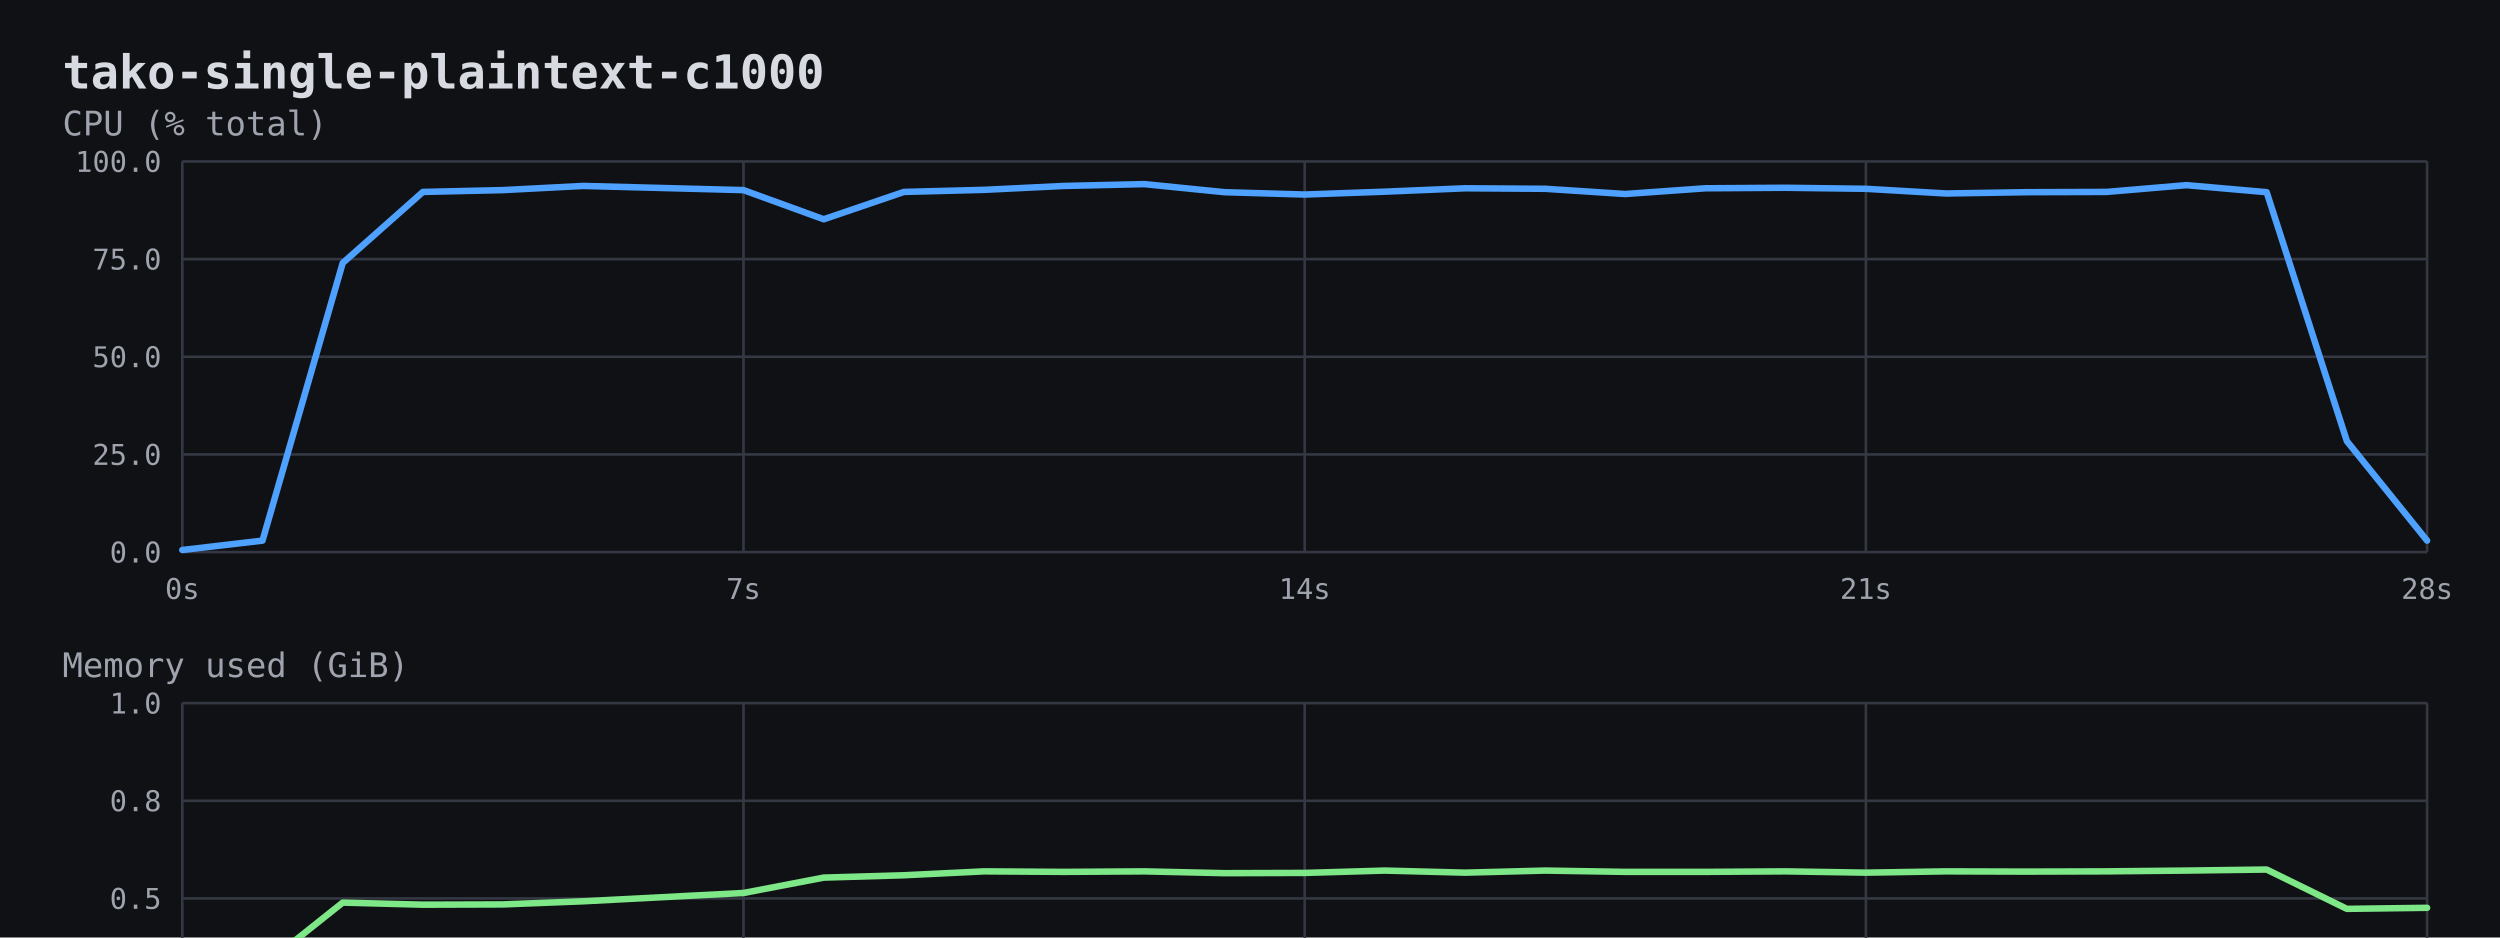
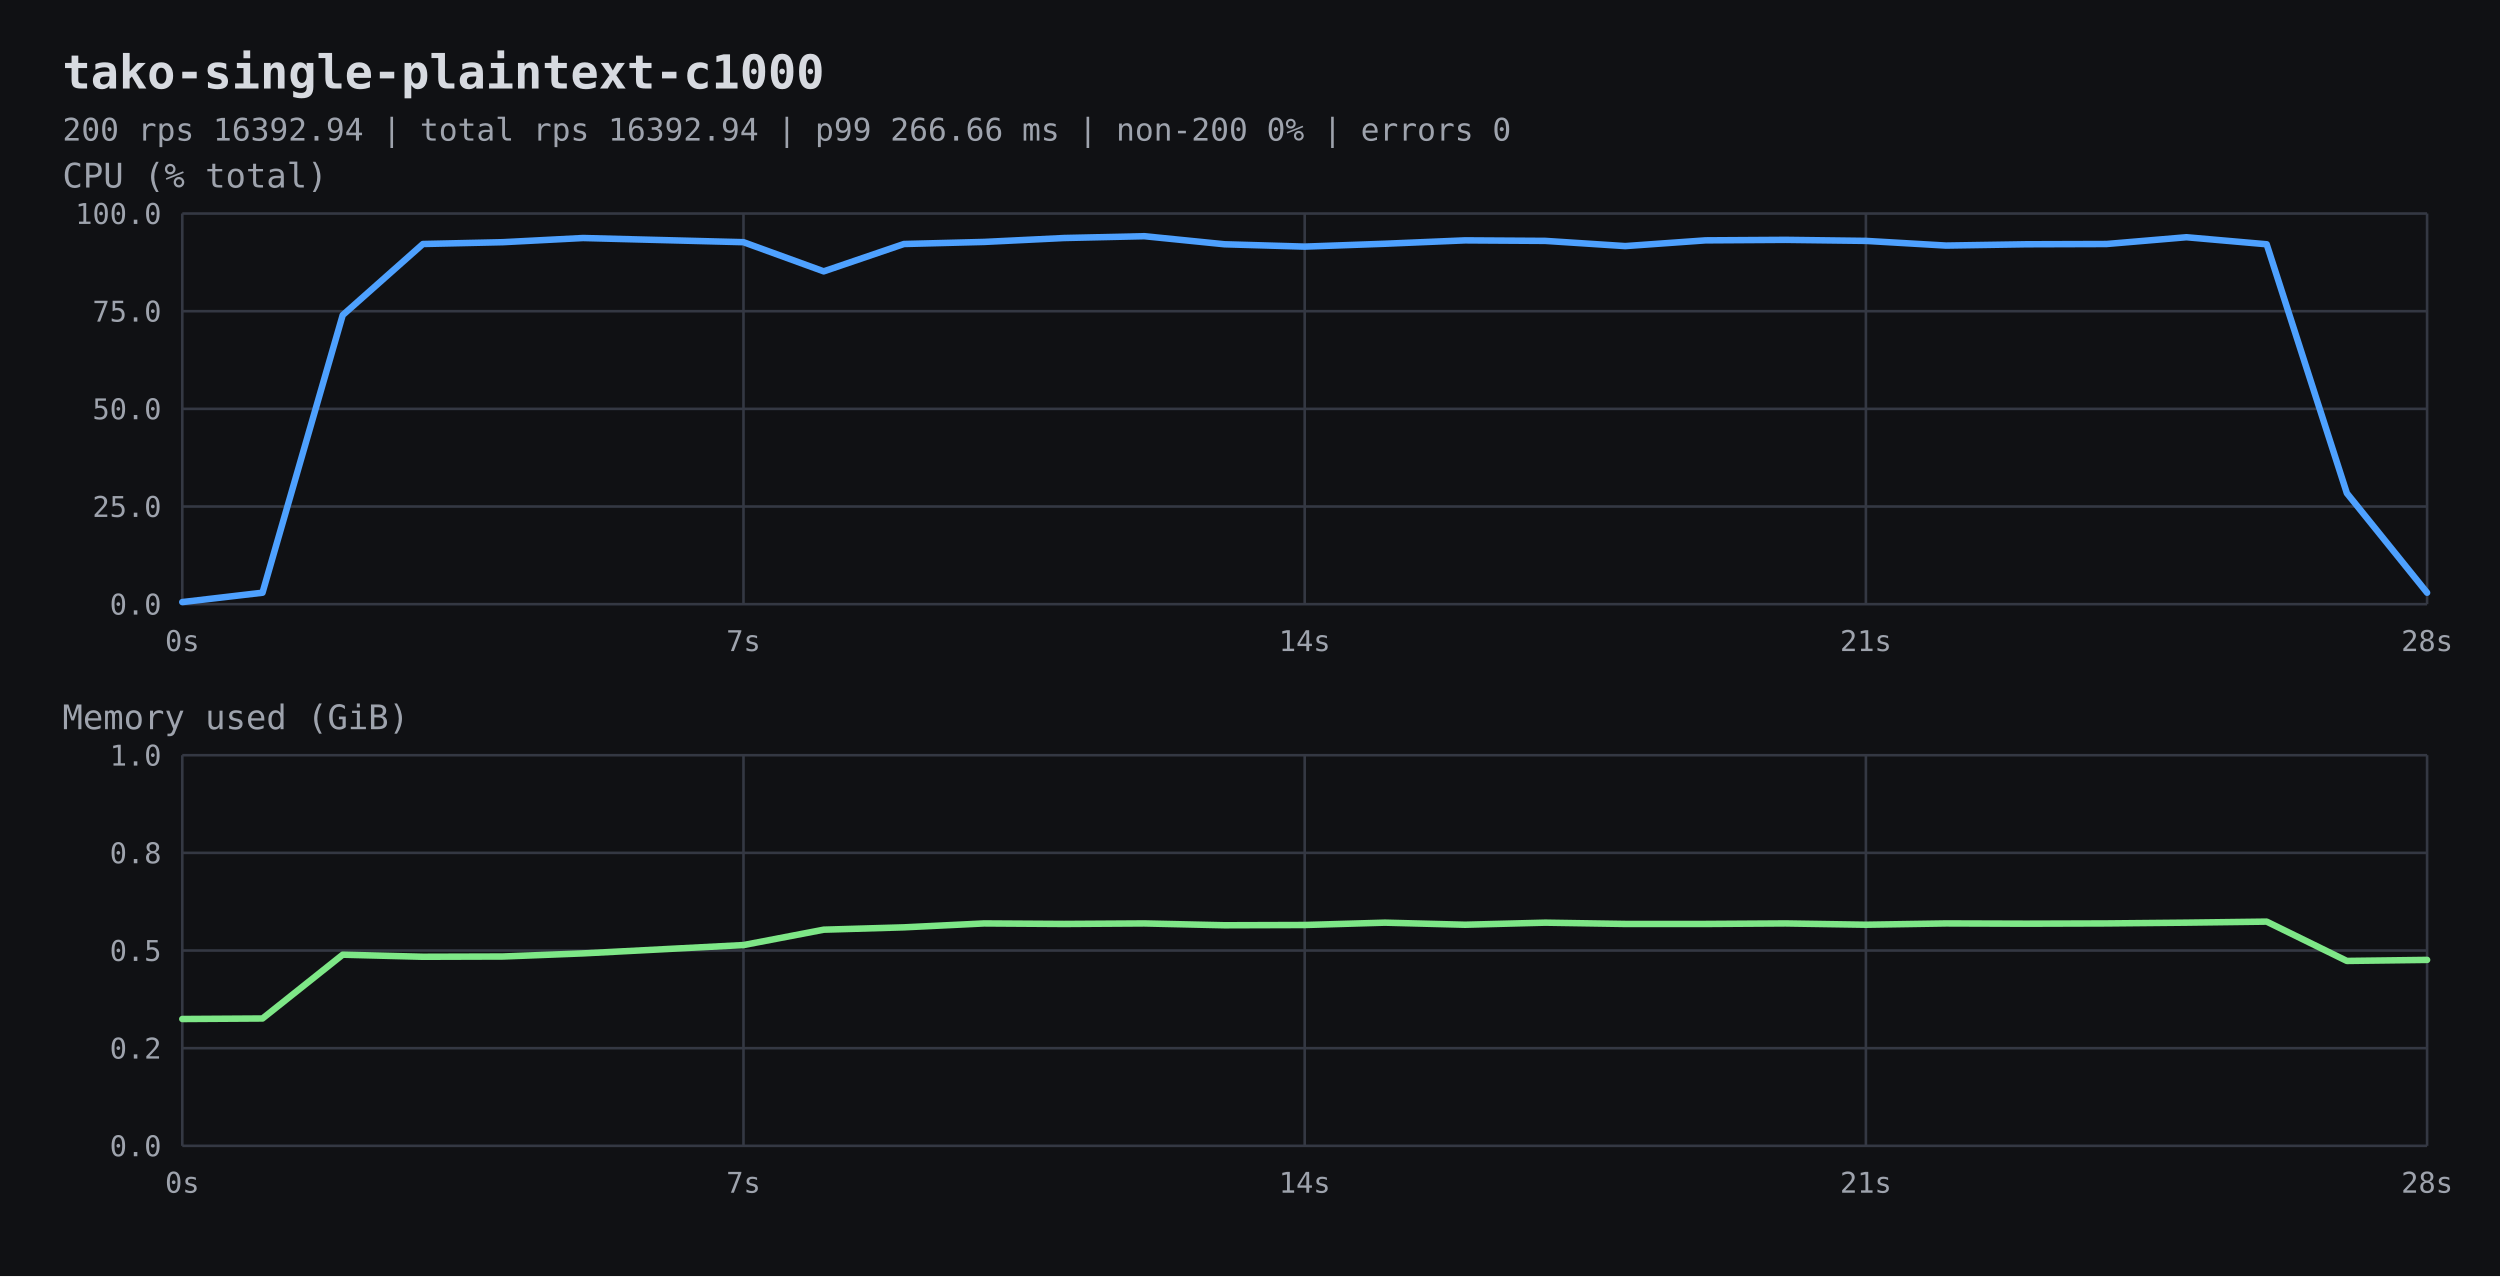
- <svg xmlns="http://www.w3.org/2000/svg" width="960" height="360" viewBox="0 0 960 360">
+ <svg xmlns="http://www.w3.org/2000/svg" width="960" height="490" viewBox="0 0 960 490">
  <rect width="100%" height="100%" fill="#101114" />
  <text x="24" y="34" fill="#d7dae0" font-family="ui-monospace, SFMono-Regular, Menlo, monospace" font-size="18" font-weight="700">tako-single-plaintext-c1000</text>
-   <text x="24" y="52.0" fill="#9ea3ad" font-family="ui-monospace, SFMono-Regular, Menlo, monospace" font-size="13">CPU (% total)</text>
-   <line x1="70.0" y1="62.0" x2="932.0" y2="62.0" stroke="#343843" stroke-width="1" />
-   <text x="62.0" y="66.0" fill="#9ea3ad" font-family="ui-monospace, SFMono-Regular, Menlo, monospace" font-size="11" text-anchor="end">100.0</text>
-   <line x1="70.0" y1="99.5" x2="932.0" y2="99.5" stroke="#343843" stroke-width="1" />
-   <text x="62.0" y="103.5" fill="#9ea3ad" font-family="ui-monospace, SFMono-Regular, Menlo, monospace" font-size="11" text-anchor="end">75.0</text>
-   <line x1="70.0" y1="137.0" x2="932.0" y2="137.0" stroke="#343843" stroke-width="1" />
-   <text x="62.0" y="141.0" fill="#9ea3ad" font-family="ui-monospace, SFMono-Regular, Menlo, monospace" font-size="11" text-anchor="end">50.0</text>
-   <line x1="70.0" y1="174.5" x2="932.0" y2="174.5" stroke="#343843" stroke-width="1" />
-   <text x="62.0" y="178.5" fill="#9ea3ad" font-family="ui-monospace, SFMono-Regular, Menlo, monospace" font-size="11" text-anchor="end">25.0</text>
-   <line x1="70.0" y1="212.0" x2="932.0" y2="212.0" stroke="#343843" stroke-width="1" />
-   <text x="62.0" y="216.0" fill="#9ea3ad" font-family="ui-monospace, SFMono-Regular, Menlo, monospace" font-size="11" text-anchor="end">0.0</text>
-   <line x1="70.0" y1="62.0" x2="70.0" y2="212.0" stroke="#343843" stroke-width="1" />
-   <text x="70.0" y="230.0" fill="#9ea3ad" font-family="ui-monospace, SFMono-Regular, Menlo, monospace" font-size="11" text-anchor="middle">0s</text>
-   <line x1="285.5" y1="62.0" x2="285.5" y2="212.0" stroke="#343843" stroke-width="1" />
-   <text x="285.5" y="230.0" fill="#9ea3ad" font-family="ui-monospace, SFMono-Regular, Menlo, monospace" font-size="11" text-anchor="middle">7s</text>
-   <line x1="501.0" y1="62.0" x2="501.0" y2="212.0" stroke="#343843" stroke-width="1" />
-   <text x="501.0" y="230.0" fill="#9ea3ad" font-family="ui-monospace, SFMono-Regular, Menlo, monospace" font-size="11" text-anchor="middle">14s</text>
-   <line x1="716.5" y1="62.0" x2="716.5" y2="212.0" stroke="#343843" stroke-width="1" />
-   <text x="716.5" y="230.0" fill="#9ea3ad" font-family="ui-monospace, SFMono-Regular, Menlo, monospace" font-size="11" text-anchor="middle">21s</text>
-   <line x1="932.0" y1="62.0" x2="932.0" y2="212.0" stroke="#343843" stroke-width="1" />
-   <text x="932.0" y="230.0" fill="#9ea3ad" font-family="ui-monospace, SFMono-Regular, Menlo, monospace" font-size="11" text-anchor="middle">28s</text>
-   <path d="M 70.0 211.2 L 100.8 207.6 L 131.6 101.0 L 162.4 73.7 L 193.1 73.0 L 223.9 71.4 L 285.5 73.0 L 316.3 84.2 L 347.1 73.7 L 377.9 72.9 L 408.6 71.4 L 439.4 70.7 L 470.2 73.8 L 501.0 74.7 L 531.8 73.6 L 562.6 72.3 L 593.4 72.5 L 624.1 74.5 L 654.9 72.3 L 685.7 72.1 L 716.5 72.5 L 747.3 74.3 L 778.1 73.8 L 808.9 73.7 L 839.6 71.1 L 870.4 73.8 L 901.2 169.4 L 932.0 207.6" fill="none" stroke="#4ea1ff" stroke-width="2.5" stroke-linejoin="round" stroke-linecap="round" />
-   <text x="24" y="260.0" fill="#9ea3ad" font-family="ui-monospace, SFMono-Regular, Menlo, monospace" font-size="13">Memory used (GiB)</text>
-   <line x1="70.0" y1="270.0" x2="932.0" y2="270.0" stroke="#343843" stroke-width="1" />
-   <text x="62.0" y="274.0" fill="#9ea3ad" font-family="ui-monospace, SFMono-Regular, Menlo, monospace" font-size="11" text-anchor="end">1.0</text>
-   <line x1="70.0" y1="307.5" x2="932.0" y2="307.5" stroke="#343843" stroke-width="1" />
-   <text x="62.0" y="311.5" fill="#9ea3ad" font-family="ui-monospace, SFMono-Regular, Menlo, monospace" font-size="11" text-anchor="end">0.8</text>
-   <line x1="70.0" y1="345.0" x2="932.0" y2="345.0" stroke="#343843" stroke-width="1" />
-   <text x="62.0" y="349.0" fill="#9ea3ad" font-family="ui-monospace, SFMono-Regular, Menlo, monospace" font-size="11" text-anchor="end">0.5</text>
-   <line x1="70.0" y1="382.5" x2="932.0" y2="382.5" stroke="#343843" stroke-width="1" />
-   <text x="62.0" y="386.5" fill="#9ea3ad" font-family="ui-monospace, SFMono-Regular, Menlo, monospace" font-size="11" text-anchor="end">0.2</text>
-   <line x1="70.0" y1="420.0" x2="932.0" y2="420.0" stroke="#343843" stroke-width="1" />
-   <text x="62.0" y="424.0" fill="#9ea3ad" font-family="ui-monospace, SFMono-Regular, Menlo, monospace" font-size="11" text-anchor="end">0.0</text>
-   <line x1="70.0" y1="270.0" x2="70.0" y2="420.0" stroke="#343843" stroke-width="1" />
-   <text x="70.0" y="438.0" fill="#9ea3ad" font-family="ui-monospace, SFMono-Regular, Menlo, monospace" font-size="11" text-anchor="middle">0s</text>
-   <line x1="285.5" y1="270.0" x2="285.5" y2="420.0" stroke="#343843" stroke-width="1" />
-   <text x="285.5" y="438.0" fill="#9ea3ad" font-family="ui-monospace, SFMono-Regular, Menlo, monospace" font-size="11" text-anchor="middle">7s</text>
-   <line x1="501.0" y1="270.0" x2="501.0" y2="420.0" stroke="#343843" stroke-width="1" />
-   <text x="501.0" y="438.0" fill="#9ea3ad" font-family="ui-monospace, SFMono-Regular, Menlo, monospace" font-size="11" text-anchor="middle">14s</text>
-   <line x1="716.5" y1="270.0" x2="716.5" y2="420.0" stroke="#343843" stroke-width="1" />
-   <text x="716.5" y="438.0" fill="#9ea3ad" font-family="ui-monospace, SFMono-Regular, Menlo, monospace" font-size="11" text-anchor="middle">21s</text>
-   <line x1="932.0" y1="270.0" x2="932.0" y2="420.0" stroke="#343843" stroke-width="1" />
-   <text x="932.0" y="438.0" fill="#9ea3ad" font-family="ui-monospace, SFMono-Regular, Menlo, monospace" font-size="11" text-anchor="middle">28s</text>
-   <path d="M 70.0 371.3 L 100.8 371.1 L 131.6 346.6 L 162.4 347.4 L 193.1 347.3 L 223.9 346.1 L 285.5 342.9 L 316.3 337.0 L 347.1 336.1 L 377.9 334.6 L 408.6 334.8 L 439.4 334.6 L 470.2 335.3 L 501.0 335.2 L 531.8 334.3 L 562.6 335.1 L 593.4 334.3 L 624.1 334.8 L 654.9 334.8 L 685.7 334.6 L 716.5 335.1 L 747.3 334.6 L 778.1 334.7 L 808.9 334.6 L 839.6 334.3 L 870.4 333.9 L 901.2 349.0 L 932.0 348.6" fill="none" stroke="#7ee787" stroke-width="2.5" stroke-linejoin="round" stroke-linecap="round" />
+   <text x="24" y="54" fill="#9ea3ad" font-family="ui-monospace, SFMono-Regular, Menlo, monospace" font-size="12">200 rps 16392.94 | total rps 16392.94 | p99 266.66 ms | non-200 0% | errors 0</text>
+   <text x="24" y="72.0" fill="#9ea3ad" font-family="ui-monospace, SFMono-Regular, Menlo, monospace" font-size="13">CPU (% total)</text>
+   <line x1="70.0" y1="82.0" x2="932.0" y2="82.0" stroke="#343843" stroke-width="1" />
+   <text x="62.0" y="86.0" fill="#9ea3ad" font-family="ui-monospace, SFMono-Regular, Menlo, monospace" font-size="11" text-anchor="end">100.0</text>
+   <line x1="70.0" y1="119.5" x2="932.0" y2="119.5" stroke="#343843" stroke-width="1" />
+   <text x="62.0" y="123.5" fill="#9ea3ad" font-family="ui-monospace, SFMono-Regular, Menlo, monospace" font-size="11" text-anchor="end">75.0</text>
+   <line x1="70.0" y1="157.0" x2="932.0" y2="157.0" stroke="#343843" stroke-width="1" />
+   <text x="62.0" y="161.0" fill="#9ea3ad" font-family="ui-monospace, SFMono-Regular, Menlo, monospace" font-size="11" text-anchor="end">50.0</text>
+   <line x1="70.0" y1="194.5" x2="932.0" y2="194.5" stroke="#343843" stroke-width="1" />
+   <text x="62.0" y="198.5" fill="#9ea3ad" font-family="ui-monospace, SFMono-Regular, Menlo, monospace" font-size="11" text-anchor="end">25.0</text>
+   <line x1="70.0" y1="232.0" x2="932.0" y2="232.0" stroke="#343843" stroke-width="1" />
+   <text x="62.0" y="236.0" fill="#9ea3ad" font-family="ui-monospace, SFMono-Regular, Menlo, monospace" font-size="11" text-anchor="end">0.0</text>
+   <line x1="70.0" y1="82.0" x2="70.0" y2="232.0" stroke="#343843" stroke-width="1" />
+   <text x="70.0" y="250.0" fill="#9ea3ad" font-family="ui-monospace, SFMono-Regular, Menlo, monospace" font-size="11" text-anchor="middle">0s</text>
+   <line x1="285.5" y1="82.0" x2="285.5" y2="232.0" stroke="#343843" stroke-width="1" />
+   <text x="285.5" y="250.0" fill="#9ea3ad" font-family="ui-monospace, SFMono-Regular, Menlo, monospace" font-size="11" text-anchor="middle">7s</text>
+   <line x1="501.0" y1="82.0" x2="501.0" y2="232.0" stroke="#343843" stroke-width="1" />
+   <text x="501.0" y="250.0" fill="#9ea3ad" font-family="ui-monospace, SFMono-Regular, Menlo, monospace" font-size="11" text-anchor="middle">14s</text>
+   <line x1="716.5" y1="82.0" x2="716.5" y2="232.0" stroke="#343843" stroke-width="1" />
+   <text x="716.5" y="250.0" fill="#9ea3ad" font-family="ui-monospace, SFMono-Regular, Menlo, monospace" font-size="11" text-anchor="middle">21s</text>
+   <line x1="932.0" y1="82.0" x2="932.0" y2="232.0" stroke="#343843" stroke-width="1" />
+   <text x="932.0" y="250.0" fill="#9ea3ad" font-family="ui-monospace, SFMono-Regular, Menlo, monospace" font-size="11" text-anchor="middle">28s</text>
+   <path d="M 70.0 231.2 L 100.8 227.6 L 131.6 121.0 L 162.4 93.7 L 193.1 93.0 L 223.9 91.4 L 285.5 93.0 L 316.3 104.2 L 347.1 93.7 L 377.9 92.9 L 408.6 91.4 L 439.4 90.7 L 470.2 93.8 L 501.0 94.7 L 531.8 93.6 L 562.6 92.3 L 593.4 92.5 L 624.1 94.5 L 654.9 92.3 L 685.7 92.1 L 716.5 92.5 L 747.3 94.3 L 778.1 93.8 L 808.9 93.7 L 839.6 91.1 L 870.4 93.8 L 901.2 189.4 L 932.0 227.6" fill="none" stroke="#4ea1ff" stroke-width="2.5" stroke-linejoin="round" stroke-linecap="round" />
+   <text x="24" y="280.0" fill="#9ea3ad" font-family="ui-monospace, SFMono-Regular, Menlo, monospace" font-size="13">Memory used (GiB)</text>
+   <line x1="70.0" y1="290.0" x2="932.0" y2="290.0" stroke="#343843" stroke-width="1" />
+   <text x="62.0" y="294.0" fill="#9ea3ad" font-family="ui-monospace, SFMono-Regular, Menlo, monospace" font-size="11" text-anchor="end">1.0</text>
+   <line x1="70.0" y1="327.5" x2="932.0" y2="327.5" stroke="#343843" stroke-width="1" />
+   <text x="62.0" y="331.5" fill="#9ea3ad" font-family="ui-monospace, SFMono-Regular, Menlo, monospace" font-size="11" text-anchor="end">0.8</text>
+   <line x1="70.0" y1="365.0" x2="932.0" y2="365.0" stroke="#343843" stroke-width="1" />
+   <text x="62.0" y="369.0" fill="#9ea3ad" font-family="ui-monospace, SFMono-Regular, Menlo, monospace" font-size="11" text-anchor="end">0.5</text>
+   <line x1="70.0" y1="402.5" x2="932.0" y2="402.5" stroke="#343843" stroke-width="1" />
+   <text x="62.0" y="406.5" fill="#9ea3ad" font-family="ui-monospace, SFMono-Regular, Menlo, monospace" font-size="11" text-anchor="end">0.2</text>
+   <line x1="70.0" y1="440.0" x2="932.0" y2="440.0" stroke="#343843" stroke-width="1" />
+   <text x="62.0" y="444.0" fill="#9ea3ad" font-family="ui-monospace, SFMono-Regular, Menlo, monospace" font-size="11" text-anchor="end">0.0</text>
+   <line x1="70.0" y1="290.0" x2="70.0" y2="440.0" stroke="#343843" stroke-width="1" />
+   <text x="70.0" y="458.0" fill="#9ea3ad" font-family="ui-monospace, SFMono-Regular, Menlo, monospace" font-size="11" text-anchor="middle">0s</text>
+   <line x1="285.5" y1="290.0" x2="285.5" y2="440.0" stroke="#343843" stroke-width="1" />
+   <text x="285.5" y="458.0" fill="#9ea3ad" font-family="ui-monospace, SFMono-Regular, Menlo, monospace" font-size="11" text-anchor="middle">7s</text>
+   <line x1="501.0" y1="290.0" x2="501.0" y2="440.0" stroke="#343843" stroke-width="1" />
+   <text x="501.0" y="458.0" fill="#9ea3ad" font-family="ui-monospace, SFMono-Regular, Menlo, monospace" font-size="11" text-anchor="middle">14s</text>
+   <line x1="716.5" y1="290.0" x2="716.5" y2="440.0" stroke="#343843" stroke-width="1" />
+   <text x="716.5" y="458.0" fill="#9ea3ad" font-family="ui-monospace, SFMono-Regular, Menlo, monospace" font-size="11" text-anchor="middle">21s</text>
+   <line x1="932.0" y1="290.0" x2="932.0" y2="440.0" stroke="#343843" stroke-width="1" />
+   <text x="932.0" y="458.0" fill="#9ea3ad" font-family="ui-monospace, SFMono-Regular, Menlo, monospace" font-size="11" text-anchor="middle">28s</text>
+   <path d="M 70.0 391.3 L 100.8 391.1 L 131.6 366.6 L 162.4 367.4 L 193.1 367.3 L 223.9 366.1 L 285.5 362.9 L 316.3 357.0 L 347.1 356.1 L 377.9 354.6 L 408.6 354.8 L 439.4 354.6 L 470.2 355.3 L 501.0 355.2 L 531.8 354.3 L 562.6 355.1 L 593.4 354.3 L 624.1 354.8 L 654.9 354.8 L 685.7 354.6 L 716.5 355.1 L 747.3 354.6 L 778.1 354.7 L 808.9 354.6 L 839.6 354.3 L 870.4 353.9 L 901.2 369.0 L 932.0 368.6" fill="none" stroke="#7ee787" stroke-width="2.5" stroke-linejoin="round" stroke-linecap="round" />
</svg>
